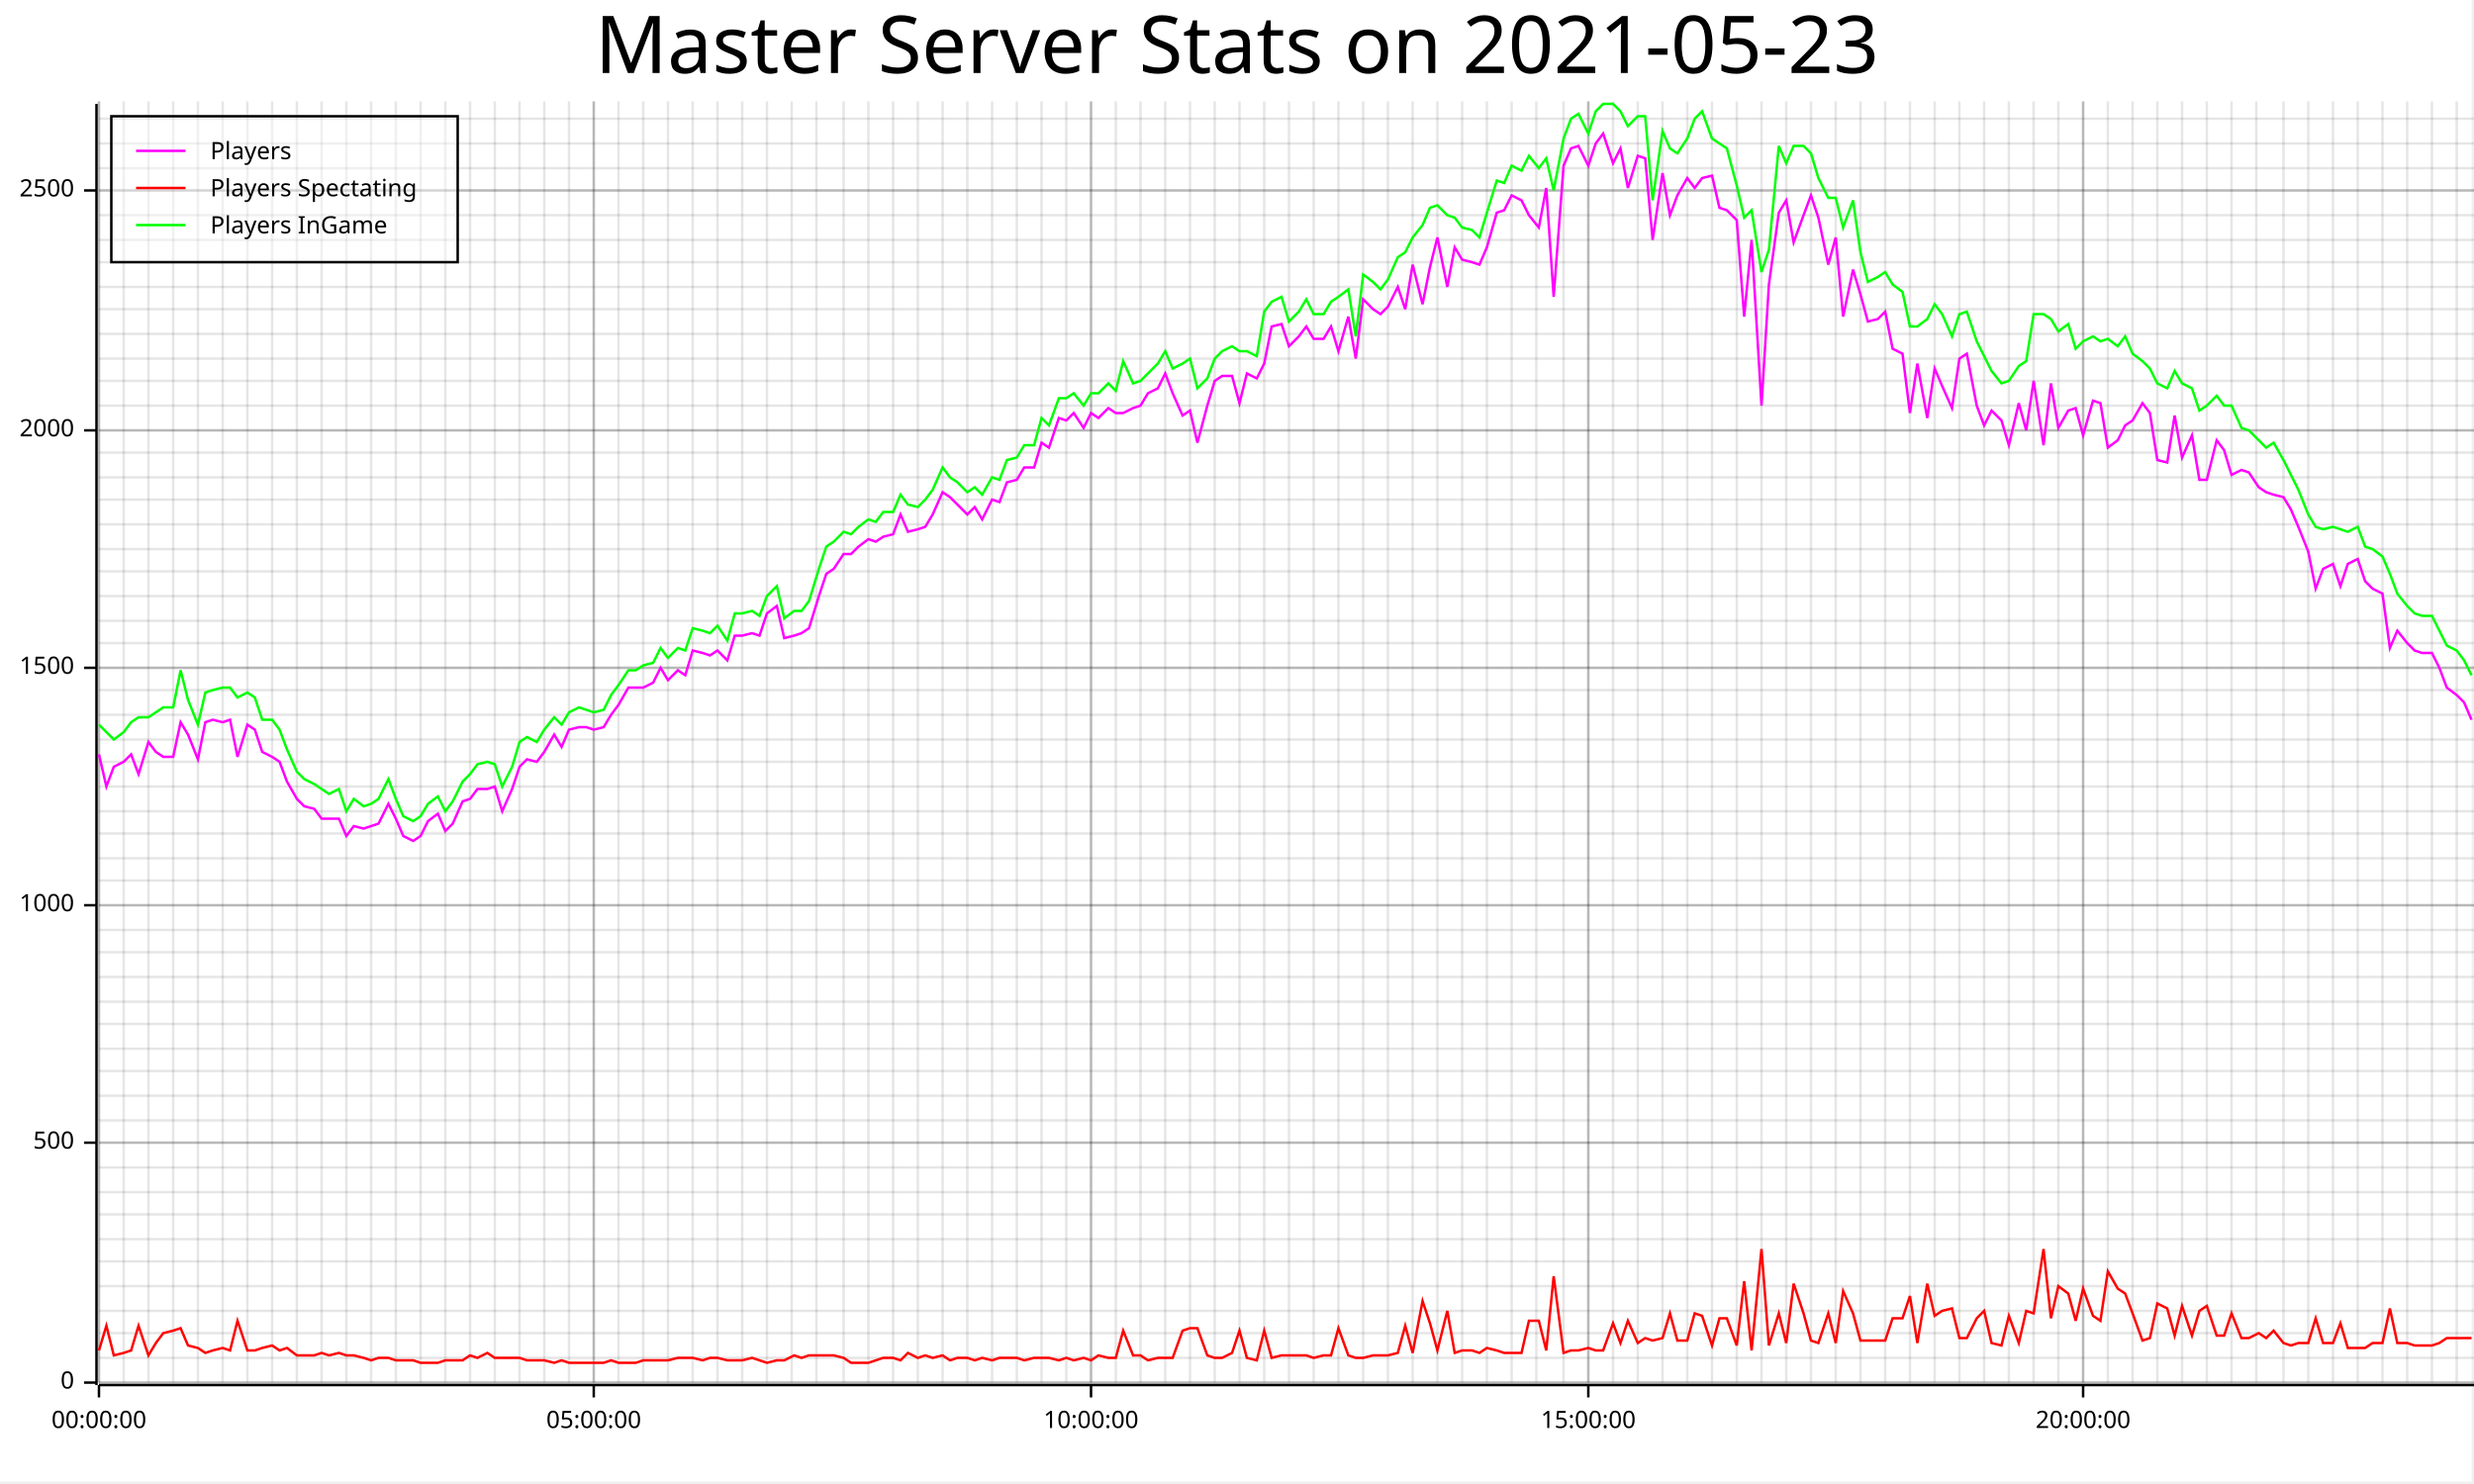
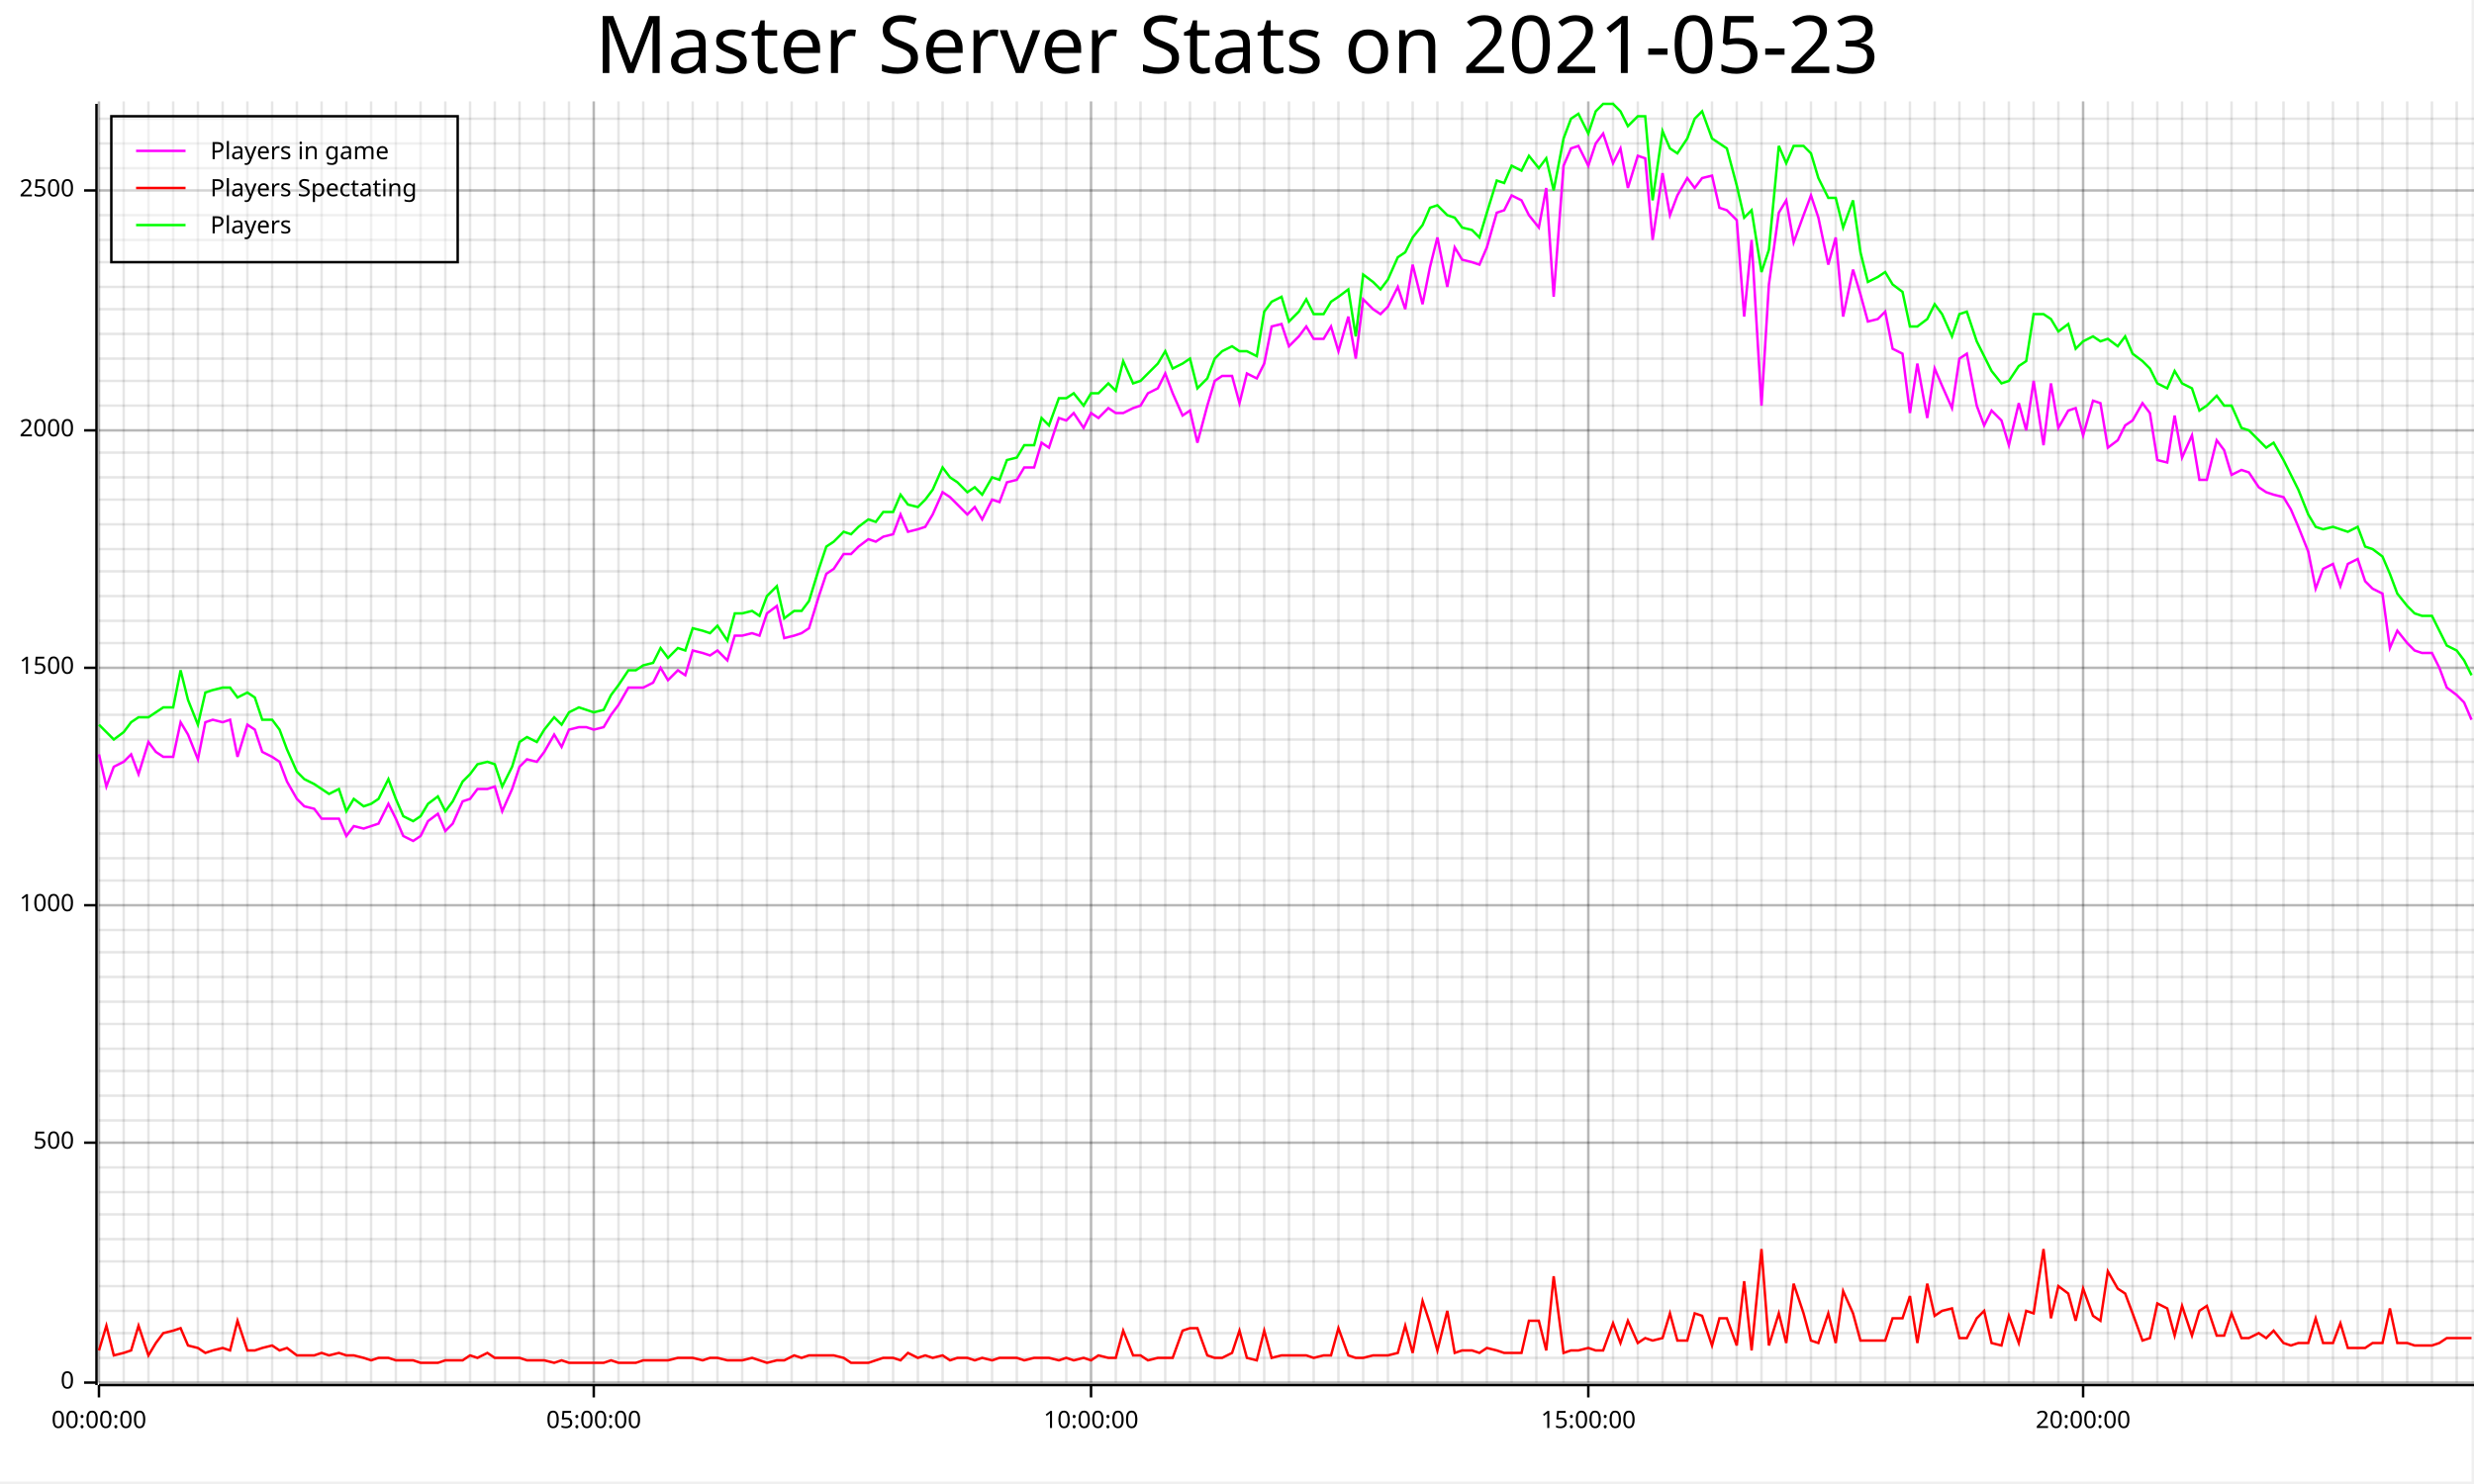
<svg xmlns="http://www.w3.org/2000/svg" width="1000" height="600" viewBox="0 0 1000 600">
  <rect x="0" y="0" width="999" height="599" opacity="1" fill="#FFFFFF" stroke="none" />
  <text x="500" y="5" dy="0.76em" text-anchor="middle" font-family="sans-serif" font-size="32.258" opacity="1" fill="#000000">
Master Server Stats on 2021-05-23
</text>
  <line opacity="0.1" stroke="#000000" stroke-width="1" x1="40" y1="559" x2="40" y2="41" />
  <line opacity="0.1" stroke="#000000" stroke-width="1" x1="50" y1="559" x2="50" y2="41" />
  <line opacity="0.1" stroke="#000000" stroke-width="1" x1="60" y1="559" x2="60" y2="41" />
  <line opacity="0.1" stroke="#000000" stroke-width="1" x1="70" y1="559" x2="70" y2="41" />
  <line opacity="0.1" stroke="#000000" stroke-width="1" x1="80" y1="559" x2="80" y2="41" />
  <line opacity="0.1" stroke="#000000" stroke-width="1" x1="90" y1="559" x2="90" y2="41" />
  <line opacity="0.1" stroke="#000000" stroke-width="1" x1="100" y1="559" x2="100" y2="41" />
  <line opacity="0.1" stroke="#000000" stroke-width="1" x1="110" y1="559" x2="110" y2="41" />
  <line opacity="0.1" stroke="#000000" stroke-width="1" x1="120" y1="559" x2="120" y2="41" />
  <line opacity="0.1" stroke="#000000" stroke-width="1" x1="130" y1="559" x2="130" y2="41" />
  <line opacity="0.1" stroke="#000000" stroke-width="1" x1="140" y1="559" x2="140" y2="41" />
  <line opacity="0.1" stroke="#000000" stroke-width="1" x1="150" y1="559" x2="150" y2="41" />
  <line opacity="0.1" stroke="#000000" stroke-width="1" x1="160" y1="559" x2="160" y2="41" />
  <line opacity="0.1" stroke="#000000" stroke-width="1" x1="170" y1="559" x2="170" y2="41" />
  <line opacity="0.1" stroke="#000000" stroke-width="1" x1="180" y1="559" x2="180" y2="41" />
  <line opacity="0.1" stroke="#000000" stroke-width="1" x1="190" y1="559" x2="190" y2="41" />
  <line opacity="0.1" stroke="#000000" stroke-width="1" x1="200" y1="559" x2="200" y2="41" />
  <line opacity="0.1" stroke="#000000" stroke-width="1" x1="210" y1="559" x2="210" y2="41" />
  <line opacity="0.1" stroke="#000000" stroke-width="1" x1="220" y1="559" x2="220" y2="41" />
  <line opacity="0.1" stroke="#000000" stroke-width="1" x1="230" y1="559" x2="230" y2="41" />
  <line opacity="0.1" stroke="#000000" stroke-width="1" x1="240" y1="559" x2="240" y2="41" />
  <line opacity="0.1" stroke="#000000" stroke-width="1" x1="250" y1="559" x2="250" y2="41" />
  <line opacity="0.1" stroke="#000000" stroke-width="1" x1="260" y1="559" x2="260" y2="41" />
  <line opacity="0.1" stroke="#000000" stroke-width="1" x1="270" y1="559" x2="270" y2="41" />
  <line opacity="0.1" stroke="#000000" stroke-width="1" x1="280" y1="559" x2="280" y2="41" />
  <line opacity="0.1" stroke="#000000" stroke-width="1" x1="290" y1="559" x2="290" y2="41" />
  <line opacity="0.1" stroke="#000000" stroke-width="1" x1="300" y1="559" x2="300" y2="41" />
  <line opacity="0.1" stroke="#000000" stroke-width="1" x1="310" y1="559" x2="310" y2="41" />
  <line opacity="0.1" stroke="#000000" stroke-width="1" x1="320" y1="559" x2="320" y2="41" />
  <line opacity="0.1" stroke="#000000" stroke-width="1" x1="330" y1="559" x2="330" y2="41" />
  <line opacity="0.1" stroke="#000000" stroke-width="1" x1="341" y1="559" x2="341" y2="41" />
  <line opacity="0.1" stroke="#000000" stroke-width="1" x1="351" y1="559" x2="351" y2="41" />
  <line opacity="0.1" stroke="#000000" stroke-width="1" x1="361" y1="559" x2="361" y2="41" />
  <line opacity="0.1" stroke="#000000" stroke-width="1" x1="371" y1="559" x2="371" y2="41" />
  <line opacity="0.1" stroke="#000000" stroke-width="1" x1="381" y1="559" x2="381" y2="41" />
  <line opacity="0.1" stroke="#000000" stroke-width="1" x1="391" y1="559" x2="391" y2="41" />
  <line opacity="0.1" stroke="#000000" stroke-width="1" x1="401" y1="559" x2="401" y2="41" />
  <line opacity="0.1" stroke="#000000" stroke-width="1" x1="411" y1="559" x2="411" y2="41" />
  <line opacity="0.1" stroke="#000000" stroke-width="1" x1="421" y1="559" x2="421" y2="41" />
  <line opacity="0.1" stroke="#000000" stroke-width="1" x1="431" y1="559" x2="431" y2="41" />
  <line opacity="0.1" stroke="#000000" stroke-width="1" x1="441" y1="559" x2="441" y2="41" />
  <line opacity="0.1" stroke="#000000" stroke-width="1" x1="451" y1="559" x2="451" y2="41" />
  <line opacity="0.1" stroke="#000000" stroke-width="1" x1="461" y1="559" x2="461" y2="41" />
  <line opacity="0.1" stroke="#000000" stroke-width="1" x1="471" y1="559" x2="471" y2="41" />
  <line opacity="0.1" stroke="#000000" stroke-width="1" x1="481" y1="559" x2="481" y2="41" />
  <line opacity="0.1" stroke="#000000" stroke-width="1" x1="491" y1="559" x2="491" y2="41" />
  <line opacity="0.1" stroke="#000000" stroke-width="1" x1="501" y1="559" x2="501" y2="41" />
  <line opacity="0.1" stroke="#000000" stroke-width="1" x1="511" y1="559" x2="511" y2="41" />
  <line opacity="0.1" stroke="#000000" stroke-width="1" x1="521" y1="559" x2="521" y2="41" />
  <line opacity="0.1" stroke="#000000" stroke-width="1" x1="531" y1="559" x2="531" y2="41" />
  <line opacity="0.1" stroke="#000000" stroke-width="1" x1="541" y1="559" x2="541" y2="41" />
  <line opacity="0.1" stroke="#000000" stroke-width="1" x1="551" y1="559" x2="551" y2="41" />
  <line opacity="0.1" stroke="#000000" stroke-width="1" x1="561" y1="559" x2="561" y2="41" />
  <line opacity="0.1" stroke="#000000" stroke-width="1" x1="571" y1="559" x2="571" y2="41" />
  <line opacity="0.1" stroke="#000000" stroke-width="1" x1="581" y1="559" x2="581" y2="41" />
  <line opacity="0.1" stroke="#000000" stroke-width="1" x1="591" y1="559" x2="591" y2="41" />
  <line opacity="0.1" stroke="#000000" stroke-width="1" x1="601" y1="559" x2="601" y2="41" />
  <line opacity="0.1" stroke="#000000" stroke-width="1" x1="611" y1="559" x2="611" y2="41" />
  <line opacity="0.1" stroke="#000000" stroke-width="1" x1="621" y1="559" x2="621" y2="41" />
  <line opacity="0.1" stroke="#000000" stroke-width="1" x1="632" y1="559" x2="632" y2="41" />
  <line opacity="0.1" stroke="#000000" stroke-width="1" x1="642" y1="559" x2="642" y2="41" />
  <line opacity="0.1" stroke="#000000" stroke-width="1" x1="652" y1="559" x2="652" y2="41" />
  <line opacity="0.1" stroke="#000000" stroke-width="1" x1="662" y1="559" x2="662" y2="41" />
  <line opacity="0.1" stroke="#000000" stroke-width="1" x1="672" y1="559" x2="672" y2="41" />
  <line opacity="0.1" stroke="#000000" stroke-width="1" x1="682" y1="559" x2="682" y2="41" />
  <line opacity="0.1" stroke="#000000" stroke-width="1" x1="692" y1="559" x2="692" y2="41" />
  <line opacity="0.1" stroke="#000000" stroke-width="1" x1="702" y1="559" x2="702" y2="41" />
  <line opacity="0.1" stroke="#000000" stroke-width="1" x1="712" y1="559" x2="712" y2="41" />
  <line opacity="0.1" stroke="#000000" stroke-width="1" x1="722" y1="559" x2="722" y2="41" />
  <line opacity="0.1" stroke="#000000" stroke-width="1" x1="732" y1="559" x2="732" y2="41" />
  <line opacity="0.1" stroke="#000000" stroke-width="1" x1="742" y1="559" x2="742" y2="41" />
  <line opacity="0.1" stroke="#000000" stroke-width="1" x1="752" y1="559" x2="752" y2="41" />
  <line opacity="0.1" stroke="#000000" stroke-width="1" x1="762" y1="559" x2="762" y2="41" />
  <line opacity="0.1" stroke="#000000" stroke-width="1" x1="772" y1="559" x2="772" y2="41" />
  <line opacity="0.1" stroke="#000000" stroke-width="1" x1="782" y1="559" x2="782" y2="41" />
  <line opacity="0.1" stroke="#000000" stroke-width="1" x1="792" y1="559" x2="792" y2="41" />
  <line opacity="0.1" stroke="#000000" stroke-width="1" x1="802" y1="559" x2="802" y2="41" />
  <line opacity="0.1" stroke="#000000" stroke-width="1" x1="812" y1="559" x2="812" y2="41" />
  <line opacity="0.1" stroke="#000000" stroke-width="1" x1="822" y1="559" x2="822" y2="41" />
  <line opacity="0.1" stroke="#000000" stroke-width="1" x1="832" y1="559" x2="832" y2="41" />
  <line opacity="0.1" stroke="#000000" stroke-width="1" x1="842" y1="559" x2="842" y2="41" />
  <line opacity="0.1" stroke="#000000" stroke-width="1" x1="852" y1="559" x2="852" y2="41" />
  <line opacity="0.1" stroke="#000000" stroke-width="1" x1="862" y1="559" x2="862" y2="41" />
  <line opacity="0.1" stroke="#000000" stroke-width="1" x1="872" y1="559" x2="872" y2="41" />
  <line opacity="0.1" stroke="#000000" stroke-width="1" x1="882" y1="559" x2="882" y2="41" />
  <line opacity="0.1" stroke="#000000" stroke-width="1" x1="892" y1="559" x2="892" y2="41" />
  <line opacity="0.1" stroke="#000000" stroke-width="1" x1="902" y1="559" x2="902" y2="41" />
  <line opacity="0.1" stroke="#000000" stroke-width="1" x1="912" y1="559" x2="912" y2="41" />
  <line opacity="0.1" stroke="#000000" stroke-width="1" x1="923" y1="559" x2="923" y2="41" />
  <line opacity="0.1" stroke="#000000" stroke-width="1" x1="933" y1="559" x2="933" y2="41" />
  <line opacity="0.1" stroke="#000000" stroke-width="1" x1="943" y1="559" x2="943" y2="41" />
  <line opacity="0.1" stroke="#000000" stroke-width="1" x1="953" y1="559" x2="953" y2="41" />
  <line opacity="0.1" stroke="#000000" stroke-width="1" x1="963" y1="559" x2="963" y2="41" />
  <line opacity="0.1" stroke="#000000" stroke-width="1" x1="973" y1="559" x2="973" y2="41" />
  <line opacity="0.1" stroke="#000000" stroke-width="1" x1="983" y1="559" x2="983" y2="41" />
  <line opacity="0.1" stroke="#000000" stroke-width="1" x1="993" y1="559" x2="993" y2="41" />
  <line opacity="0.1" stroke="#000000" stroke-width="1" x1="40" y1="559" x2="1000" y2="559" />
  <line opacity="0.1" stroke="#000000" stroke-width="1" x1="40" y1="549" x2="1000" y2="549" />
  <line opacity="0.1" stroke="#000000" stroke-width="1" x1="40" y1="539" x2="1000" y2="539" />
  <line opacity="0.1" stroke="#000000" stroke-width="1" x1="40" y1="530" x2="1000" y2="530" />
  <line opacity="0.1" stroke="#000000" stroke-width="1" x1="40" y1="520" x2="1000" y2="520" />
  <line opacity="0.1" stroke="#000000" stroke-width="1" x1="40" y1="510" x2="1000" y2="510" />
  <line opacity="0.1" stroke="#000000" stroke-width="1" x1="40" y1="501" x2="1000" y2="501" />
  <line opacity="0.1" stroke="#000000" stroke-width="1" x1="40" y1="491" x2="1000" y2="491" />
  <line opacity="0.1" stroke="#000000" stroke-width="1" x1="40" y1="482" x2="1000" y2="482" />
  <line opacity="0.1" stroke="#000000" stroke-width="1" x1="40" y1="472" x2="1000" y2="472" />
  <line opacity="0.1" stroke="#000000" stroke-width="1" x1="40" y1="462" x2="1000" y2="462" />
  <line opacity="0.1" stroke="#000000" stroke-width="1" x1="40" y1="453" x2="1000" y2="453" />
  <line opacity="0.1" stroke="#000000" stroke-width="1" x1="40" y1="443" x2="1000" y2="443" />
  <line opacity="0.1" stroke="#000000" stroke-width="1" x1="40" y1="433" x2="1000" y2="433" />
  <line opacity="0.1" stroke="#000000" stroke-width="1" x1="40" y1="424" x2="1000" y2="424" />
  <line opacity="0.1" stroke="#000000" stroke-width="1" x1="40" y1="414" x2="1000" y2="414" />
  <line opacity="0.1" stroke="#000000" stroke-width="1" x1="40" y1="405" x2="1000" y2="405" />
  <line opacity="0.1" stroke="#000000" stroke-width="1" x1="40" y1="395" x2="1000" y2="395" />
  <line opacity="0.1" stroke="#000000" stroke-width="1" x1="40" y1="385" x2="1000" y2="385" />
  <line opacity="0.1" stroke="#000000" stroke-width="1" x1="40" y1="376" x2="1000" y2="376" />
  <line opacity="0.1" stroke="#000000" stroke-width="1" x1="40" y1="366" x2="1000" y2="366" />
  <line opacity="0.1" stroke="#000000" stroke-width="1" x1="40" y1="356" x2="1000" y2="356" />
  <line opacity="0.1" stroke="#000000" stroke-width="1" x1="40" y1="347" x2="1000" y2="347" />
  <line opacity="0.1" stroke="#000000" stroke-width="1" x1="40" y1="337" x2="1000" y2="337" />
  <line opacity="0.1" stroke="#000000" stroke-width="1" x1="40" y1="328" x2="1000" y2="328" />
  <line opacity="0.1" stroke="#000000" stroke-width="1" x1="40" y1="318" x2="1000" y2="318" />
  <line opacity="0.1" stroke="#000000" stroke-width="1" x1="40" y1="308" x2="1000" y2="308" />
  <line opacity="0.1" stroke="#000000" stroke-width="1" x1="40" y1="299" x2="1000" y2="299" />
  <line opacity="0.1" stroke="#000000" stroke-width="1" x1="40" y1="289" x2="1000" y2="289" />
  <line opacity="0.1" stroke="#000000" stroke-width="1" x1="40" y1="279" x2="1000" y2="279" />
  <line opacity="0.1" stroke="#000000" stroke-width="1" x1="40" y1="270" x2="1000" y2="270" />
  <line opacity="0.1" stroke="#000000" stroke-width="1" x1="40" y1="260" x2="1000" y2="260" />
  <line opacity="0.1" stroke="#000000" stroke-width="1" x1="40" y1="251" x2="1000" y2="251" />
  <line opacity="0.1" stroke="#000000" stroke-width="1" x1="40" y1="241" x2="1000" y2="241" />
  <line opacity="0.1" stroke="#000000" stroke-width="1" x1="40" y1="231" x2="1000" y2="231" />
  <line opacity="0.1" stroke="#000000" stroke-width="1" x1="40" y1="222" x2="1000" y2="222" />
  <line opacity="0.1" stroke="#000000" stroke-width="1" x1="40" y1="212" x2="1000" y2="212" />
  <line opacity="0.1" stroke="#000000" stroke-width="1" x1="40" y1="202" x2="1000" y2="202" />
  <line opacity="0.1" stroke="#000000" stroke-width="1" x1="40" y1="193" x2="1000" y2="193" />
  <line opacity="0.1" stroke="#000000" stroke-width="1" x1="40" y1="183" x2="1000" y2="183" />
  <line opacity="0.1" stroke="#000000" stroke-width="1" x1="40" y1="174" x2="1000" y2="174" />
  <line opacity="0.1" stroke="#000000" stroke-width="1" x1="40" y1="164" x2="1000" y2="164" />
  <line opacity="0.1" stroke="#000000" stroke-width="1" x1="40" y1="154" x2="1000" y2="154" />
  <line opacity="0.1" stroke="#000000" stroke-width="1" x1="40" y1="145" x2="1000" y2="145" />
  <line opacity="0.1" stroke="#000000" stroke-width="1" x1="40" y1="135" x2="1000" y2="135" />
  <line opacity="0.1" stroke="#000000" stroke-width="1" x1="40" y1="125" x2="1000" y2="125" />
  <line opacity="0.1" stroke="#000000" stroke-width="1" x1="40" y1="116" x2="1000" y2="116" />
  <line opacity="0.1" stroke="#000000" stroke-width="1" x1="40" y1="106" x2="1000" y2="106" />
  <line opacity="0.1" stroke="#000000" stroke-width="1" x1="40" y1="97" x2="1000" y2="97" />
  <line opacity="0.1" stroke="#000000" stroke-width="1" x1="40" y1="87" x2="1000" y2="87" />
  <line opacity="0.1" stroke="#000000" stroke-width="1" x1="40" y1="77" x2="1000" y2="77" />
  <line opacity="0.1" stroke="#000000" stroke-width="1" x1="40" y1="68" x2="1000" y2="68" />
  <line opacity="0.1" stroke="#000000" stroke-width="1" x1="40" y1="58" x2="1000" y2="58" />
  <line opacity="0.1" stroke="#000000" stroke-width="1" x1="40" y1="48" x2="1000" y2="48" />
  <line opacity="0.2" stroke="#000000" stroke-width="1" x1="40" y1="559" x2="40" y2="41" />
  <line opacity="0.2" stroke="#000000" stroke-width="1" x1="240" y1="559" x2="240" y2="41" />
  <line opacity="0.2" stroke="#000000" stroke-width="1" x1="441" y1="559" x2="441" y2="41" />
  <line opacity="0.2" stroke="#000000" stroke-width="1" x1="642" y1="559" x2="642" y2="41" />
  <line opacity="0.2" stroke="#000000" stroke-width="1" x1="842" y1="559" x2="842" y2="41" />
  <line opacity="0.2" stroke="#000000" stroke-width="1" x1="40" y1="559" x2="1000" y2="559" />
  <line opacity="0.2" stroke="#000000" stroke-width="1" x1="40" y1="462" x2="1000" y2="462" />
  <line opacity="0.2" stroke="#000000" stroke-width="1" x1="40" y1="366" x2="1000" y2="366" />
  <line opacity="0.2" stroke="#000000" stroke-width="1" x1="40" y1="270" x2="1000" y2="270" />
  <line opacity="0.2" stroke="#000000" stroke-width="1" x1="40" y1="174" x2="1000" y2="174" />
  <line opacity="0.2" stroke="#000000" stroke-width="1" x1="40" y1="77" x2="1000" y2="77" />
  <polyline fill="none" opacity="1" stroke="#000000" stroke-width="1" points="39,42 39,560 " />
  <text x="30" y="559" dy="0.5ex" text-anchor="end" font-family="sans-serif" font-size="9.677" opacity="1" fill="#000000">
0
</text>
  <polyline fill="none" opacity="1" stroke="#000000" stroke-width="1" points="34,559 39,559 " />
  <text x="30" y="462" dy="0.5ex" text-anchor="end" font-family="sans-serif" font-size="9.677" opacity="1" fill="#000000">
500
</text>
  <polyline fill="none" opacity="1" stroke="#000000" stroke-width="1" points="34,462 39,462 " />
  <text x="30" y="366" dy="0.5ex" text-anchor="end" font-family="sans-serif" font-size="9.677" opacity="1" fill="#000000">
1000
</text>
  <polyline fill="none" opacity="1" stroke="#000000" stroke-width="1" points="34,366 39,366 " />
  <text x="30" y="270" dy="0.5ex" text-anchor="end" font-family="sans-serif" font-size="9.677" opacity="1" fill="#000000">
1500
</text>
  <polyline fill="none" opacity="1" stroke="#000000" stroke-width="1" points="34,270 39,270 " />
  <text x="30" y="174" dy="0.5ex" text-anchor="end" font-family="sans-serif" font-size="9.677" opacity="1" fill="#000000">
2000
</text>
  <polyline fill="none" opacity="1" stroke="#000000" stroke-width="1" points="34,174 39,174 " />
  <text x="30" y="77" dy="0.5ex" text-anchor="end" font-family="sans-serif" font-size="9.677" opacity="1" fill="#000000">
2500
</text>
  <polyline fill="none" opacity="1" stroke="#000000" stroke-width="1" points="34,77 39,77 " />
  <polyline fill="none" opacity="1" stroke="#000000" stroke-width="1" points="40,560 1000,560 " />
  <text x="40" y="570" dy="0.76em" text-anchor="middle" font-family="sans-serif" font-size="9.677" opacity="1" fill="#000000">
00:00:00
</text>
  <polyline fill="none" opacity="1" stroke="#000000" stroke-width="1" points="40,560 40,565 " />
  <text x="240" y="570" dy="0.76em" text-anchor="middle" font-family="sans-serif" font-size="9.677" opacity="1" fill="#000000">
05:00:00
</text>
  <polyline fill="none" opacity="1" stroke="#000000" stroke-width="1" points="240,560 240,565 " />
  <text x="441" y="570" dy="0.76em" text-anchor="middle" font-family="sans-serif" font-size="9.677" opacity="1" fill="#000000">
10:00:00
</text>
  <polyline fill="none" opacity="1" stroke="#000000" stroke-width="1" points="441,560 441,565 " />
  <text x="642" y="570" dy="0.76em" text-anchor="middle" font-family="sans-serif" font-size="9.677" opacity="1" fill="#000000">
15:00:00
</text>
  <polyline fill="none" opacity="1" stroke="#000000" stroke-width="1" points="642,560 642,565 " />
  <text x="842" y="570" dy="0.76em" text-anchor="middle" font-family="sans-serif" font-size="9.677" opacity="1" fill="#000000">
20:00:00
</text>
  <polyline fill="none" opacity="1" stroke="#000000" stroke-width="1" points="842,560 842,565 " />
  <polyline fill="none" opacity="1" stroke="#FF00FF" stroke-width="1" points="40,305 43,318 46,310 50,308 53,305 56,313 60,300 63,304 66,306 70,306 73,292 76,297 80,307 83,292 86,291 90,292 93,291 96,306 100,293 103,295 106,304 110,306 113,308 116,316 120,323 123,326 127,327 130,331 133,331 137,331 140,338 143,334 147,335 150,334 153,333 157,325 160,331 163,338 167,340 170,338 173,332 177,329 180,336 183,333 187,324 190,323 193,319 197,319 200,318 203,328 207,319 210,310 213,307 217,308 220,304 224,297 227,302 230,295 234,294 237,294 240,295 244,294 247,289 250,285 254,278 257,278 260,278 264,276 267,270 270,275 274,271 277,273 280,263 284,264 287,265 290,263 294,267 297,257 300,257 304,256 307,257 310,248 314,245 317,258 321,257 324,256 327,254 331,241 334,232 337,230 341,224 344,224 347,221 351,218 354,219 357,217 361,216 364,208 367,215 371,214 374,213 377,208 381,199 384,201 387,204 391,208 394,205 397,210 401,202 404,203 407,195 411,194 414,189 418,189 421,179 424,181 428,169 431,170 434,167 438,173 441,167 444,169 448,165 451,167 454,167 458,165 461,164 464,159 468,157 471,151 474,159 478,168 481,166 484,179 488,164 491,154 494,152 498,152 501,163 504,151 508,153 511,147 514,132 518,131 521,140 525,136 528,132 531,137 535,137 538,132 541,142 545,128 548,145 551,121 555,125 558,127 561,124 565,116 568,125 571,107 575,123 578,108 581,96 585,116 588,100 591,105 595,106 598,107 601,100 605,86 608,85 611,79 615,81 618,87 622,92 625,76 628,120 632,67 635,60 638,59 642,67 645,58 648,54 652,66 655,60 658,76 662,63 665,64 668,97 672,70 675,87 678,79 682,72 685,76 688,72 692,71 695,84 698,85 702,89 705,128 708,97 712,164 715,115 719,86 722,81 725,98 729,87 732,79 735,88 739,107 742,96 745,128 749,109 752,119 755,130 759,129 762,126 765,141 769,143 772,167 775,147 779,169 782,149 785,156 789,165 792,145 795,143 799,164 802,172 805,166 809,170 812,180 816,163 819,174 822,154 826,180 829,155 832,173 836,166 839,165 842,176 846,162 849,163 852,181 856,178 859,172 862,170 866,163 869,167 872,186 876,187 879,168 882,185 886,176 889,194 892,194 896,178 899,182 902,192 906,190 909,191 913,197 916,199 919,200 923,201 926,206 929,213 933,223 936,238 939,230 943,228 946,237 949,228 953,226 956,235 959,238 963,240 966,262 969,255 973,260 976,263 979,264 983,264 986,270 989,278 993,281 996,284 999,291 " />
  <polyline fill="none" opacity="1" stroke="#FF0000" stroke-width="1" points="40,546 43,536 46,548 50,547 53,546 56,536 60,548 63,543 66,539 70,538 73,537 76,544 80,545 83,547 86,546 90,545 93,546 96,534 100,546 103,546 106,545 110,544 113,546 116,545 120,548 123,548 127,548 130,547 133,548 137,547 140,548 143,548 147,549 150,550 153,549 157,549 160,550 163,550 167,550 170,551 173,551 177,551 180,550 183,550 187,550 190,548 193,549 197,547 200,549 203,549 207,549 210,549 213,550 217,550 220,550 224,551 227,550 230,551 234,551 237,551 240,551 244,551 247,550 250,551 254,551 257,551 260,550 264,550 267,550 270,550 274,549 277,549 280,549 284,550 287,549 290,549 294,550 297,550 300,550 304,549 307,550 310,551 314,550 317,550 321,548 324,549 327,548 331,548 334,548 337,548 341,549 344,551 347,551 351,551 354,550 357,549 361,549 364,550 367,547 371,549 374,548 377,549 381,548 384,550 387,549 391,549 394,550 397,549 401,550 404,549 407,549 411,549 414,550 418,549 421,549 424,549 428,550 431,549 434,550 438,549 441,550 444,548 448,549 451,549 454,538 458,548 461,548 464,550 468,549 471,549 474,549 478,538 481,537 484,537 488,548 491,549 494,549 498,547 501,538 504,549 508,550 511,538 514,549 518,548 521,548 525,548 528,548 531,549 535,548 538,548 541,537 545,548 548,549 551,549 555,548 558,548 561,548 565,547 568,536 571,547 575,526 578,535 581,546 585,530 588,547 591,546 595,546 598,547 601,545 605,546 608,547 611,547 615,547 618,534 622,534 625,546 628,516 632,547 635,546 638,546 642,545 645,546 648,546 652,535 655,543 658,534 662,543 665,541 668,542 672,541 675,531 678,542 682,542 685,531 688,532 692,544 695,533 698,533 702,544 705,518 708,546 712,505 715,544 719,531 722,543 725,519 729,531 732,542 735,543 739,531 742,543 745,522 749,531 752,542 755,542 759,542 762,542 765,533 769,533 772,524 775,543 779,519 782,532 785,530 789,529 792,541 795,541 799,533 802,530 805,543 809,544 812,532 816,543 819,530 822,531 826,505 829,533 832,520 836,523 839,534 842,521 846,532 849,534 852,514 856,521 859,523 862,531 866,542 869,541 872,527 876,529 879,540 882,528 886,540 889,530 892,528 896,540 899,540 902,531 906,541 909,541 913,539 916,541 919,538 923,543 926,544 929,543 933,543 936,533 939,543 943,543 946,535 949,545 953,545 956,545 959,543 963,543 966,529 969,543 973,543 976,544 979,544 983,544 986,543 989,541 993,541 996,541 999,541 " />
  <polyline fill="none" opacity="1" stroke="#00FF00" stroke-width="1" points="40,293 43,296 46,299 50,296 53,292 56,290 60,290 63,288 66,286 70,286 73,271 76,283 80,293 83,280 86,279 90,278 93,278 96,282 100,280 103,282 106,291 110,291 113,295 116,303 120,312 123,315 127,317 130,319 133,321 137,319 140,328 143,323 147,326 150,325 153,323 157,315 160,323 163,330 167,332 170,330 173,325 177,322 180,328 183,324 187,316 190,313 193,309 197,308 200,309 203,318 207,310 210,300 213,298 217,300 220,295 224,290 227,293 230,288 234,286 237,287 240,288 244,287 247,281 250,277 254,271 257,271 260,269 264,268 267,262 270,266 274,262 277,263 280,254 284,255 287,256 290,253 294,259 297,248 300,248 304,247 307,249 310,241 314,237 317,250 321,247 324,247 327,243 331,230 334,221 337,219 341,215 344,216 347,213 351,210 354,211 357,207 361,207 364,200 367,204 371,205 374,202 377,198 381,189 384,193 387,195 391,199 394,197 397,200 401,193 404,194 407,186 411,185 414,180 418,180 421,169 424,172 428,161 431,161 434,159 438,164 441,159 444,159 448,155 451,158 454,146 458,155 461,154 464,151 468,147 471,142 474,149 478,147 481,145 484,157 488,153 491,145 494,142 498,140 501,142 504,142 508,144 511,126 514,122 518,120 521,130 525,126 528,121 531,127 535,127 538,122 541,120 545,117 548,136 551,111 555,114 558,117 561,113 565,104 568,102 571,96 575,91 578,84 581,83 585,87 588,88 591,92 595,93 598,96 601,86 605,73 608,74 611,67 615,69 618,63 622,68 625,64 628,77 632,56 635,48 638,46 642,54 645,45 648,42 652,42 655,45 658,51 662,47 665,47 668,81 672,53 675,60 678,62 682,56 685,48 688,45 692,56 695,58 698,60 702,75 705,88 708,85 712,110 715,101 719,59 722,66 725,59 729,59 732,62 735,72 739,80 742,80 745,92 749,81 752,102 755,114 759,112 762,110 765,115 769,118 772,132 775,132 779,129 782,123 785,127 789,136 792,127 795,126 799,138 802,144 805,150 809,155 812,154 816,148 819,146 822,127 826,127 829,129 832,134 836,131 839,141 842,138 846,136 849,138 852,137 856,140 859,136 862,143 866,146 869,149 872,155 876,157 879,150 882,155 886,157 889,166 892,164 896,160 899,164 902,164 906,173 909,174 913,178 916,181 919,179 923,186 926,192 929,198 933,208 936,213 939,214 943,213 946,214 949,215 953,213 956,221 959,222 963,225 966,232 969,240 973,245 976,248 979,249 983,249 986,255 989,261 993,263 996,267 999,273 " />
  <rect x="45" y="47" width="140" height="59" opacity="0.4" fill="#FFFFFF" stroke="none" />
  <rect x="45" y="47" width="140" height="59" opacity="1" fill="none" stroke="#000000" />
  <text x="85" y="57" dy="0.76em" text-anchor="start" font-family="sans-serif" font-size="9.677" opacity="1" fill="#000000">
- Players
+ Players in game
</text>
  <text x="85" y="72" dy="0.76em" text-anchor="start" font-family="sans-serif" font-size="9.677" opacity="1" fill="#000000">
Players Spectating
</text>
  <text x="85" y="87" dy="0.76em" text-anchor="start" font-family="sans-serif" font-size="9.677" opacity="1" fill="#000000">
- Players InGame
+ Players
</text>
  <polyline fill="none" opacity="1" stroke="#FF00FF" stroke-width="1" points="55,61 75,61 " />
  <polyline fill="none" opacity="1" stroke="#FF0000" stroke-width="1" points="55,76 75,76 " />
  <polyline fill="none" opacity="1" stroke="#00FF00" stroke-width="1" points="55,91 75,91 " />
</svg>
